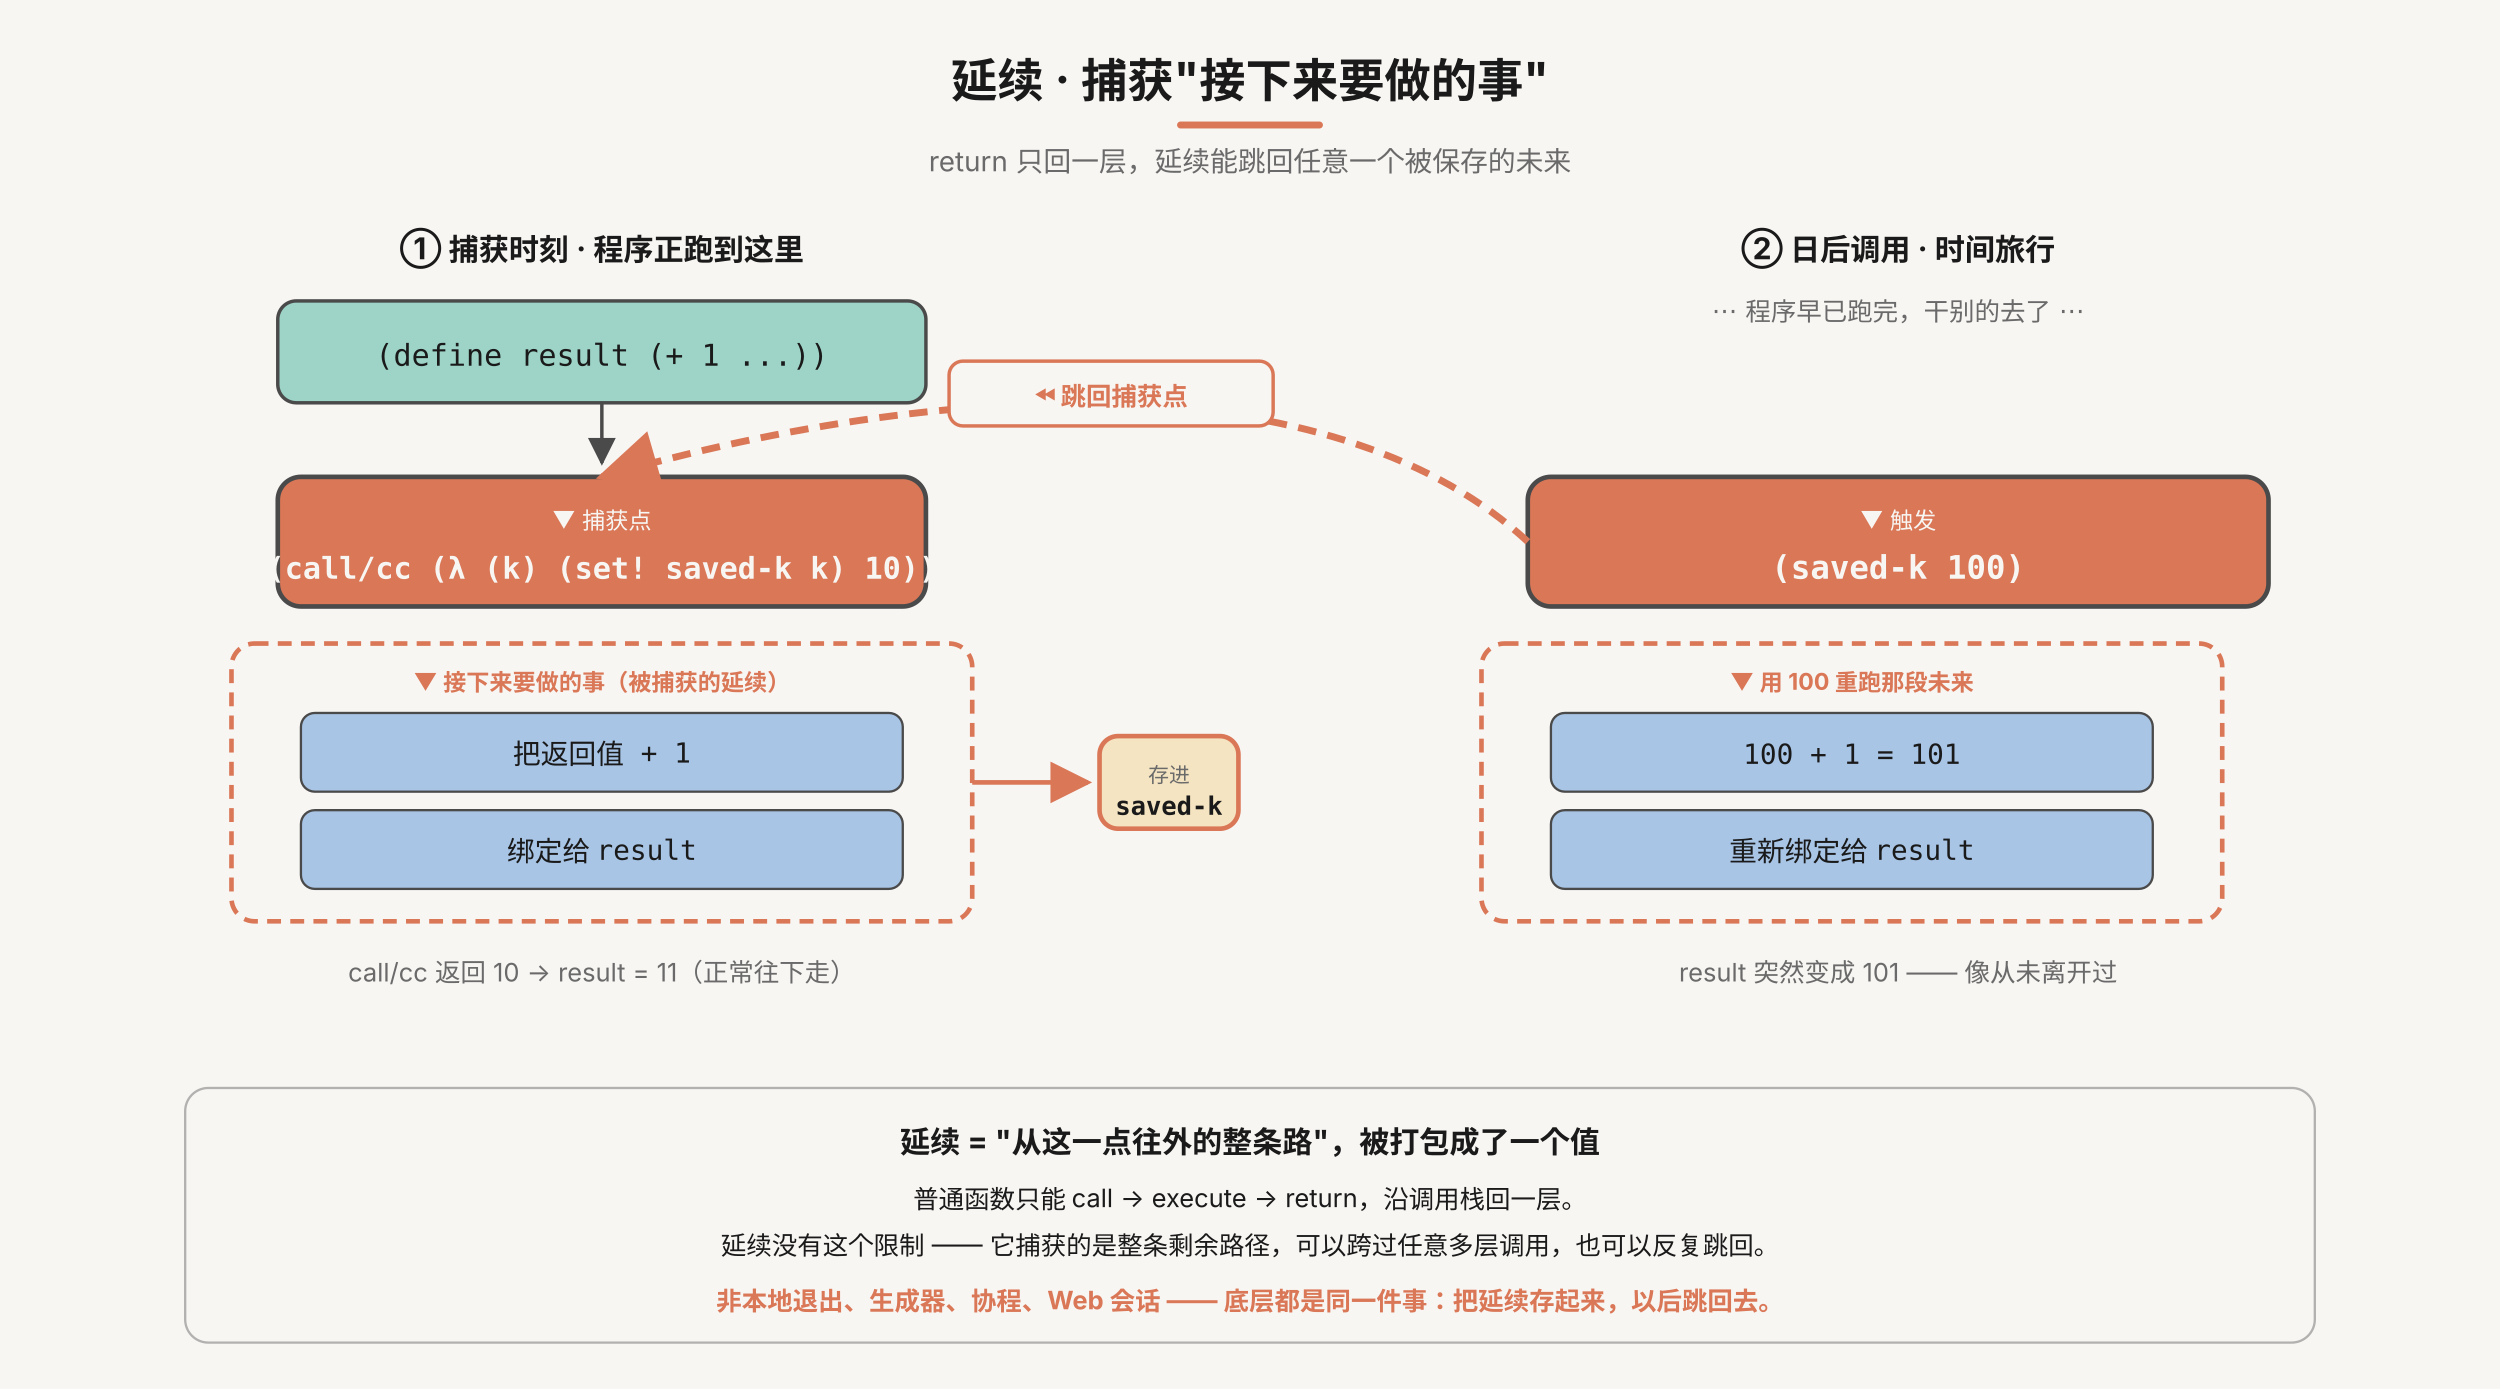
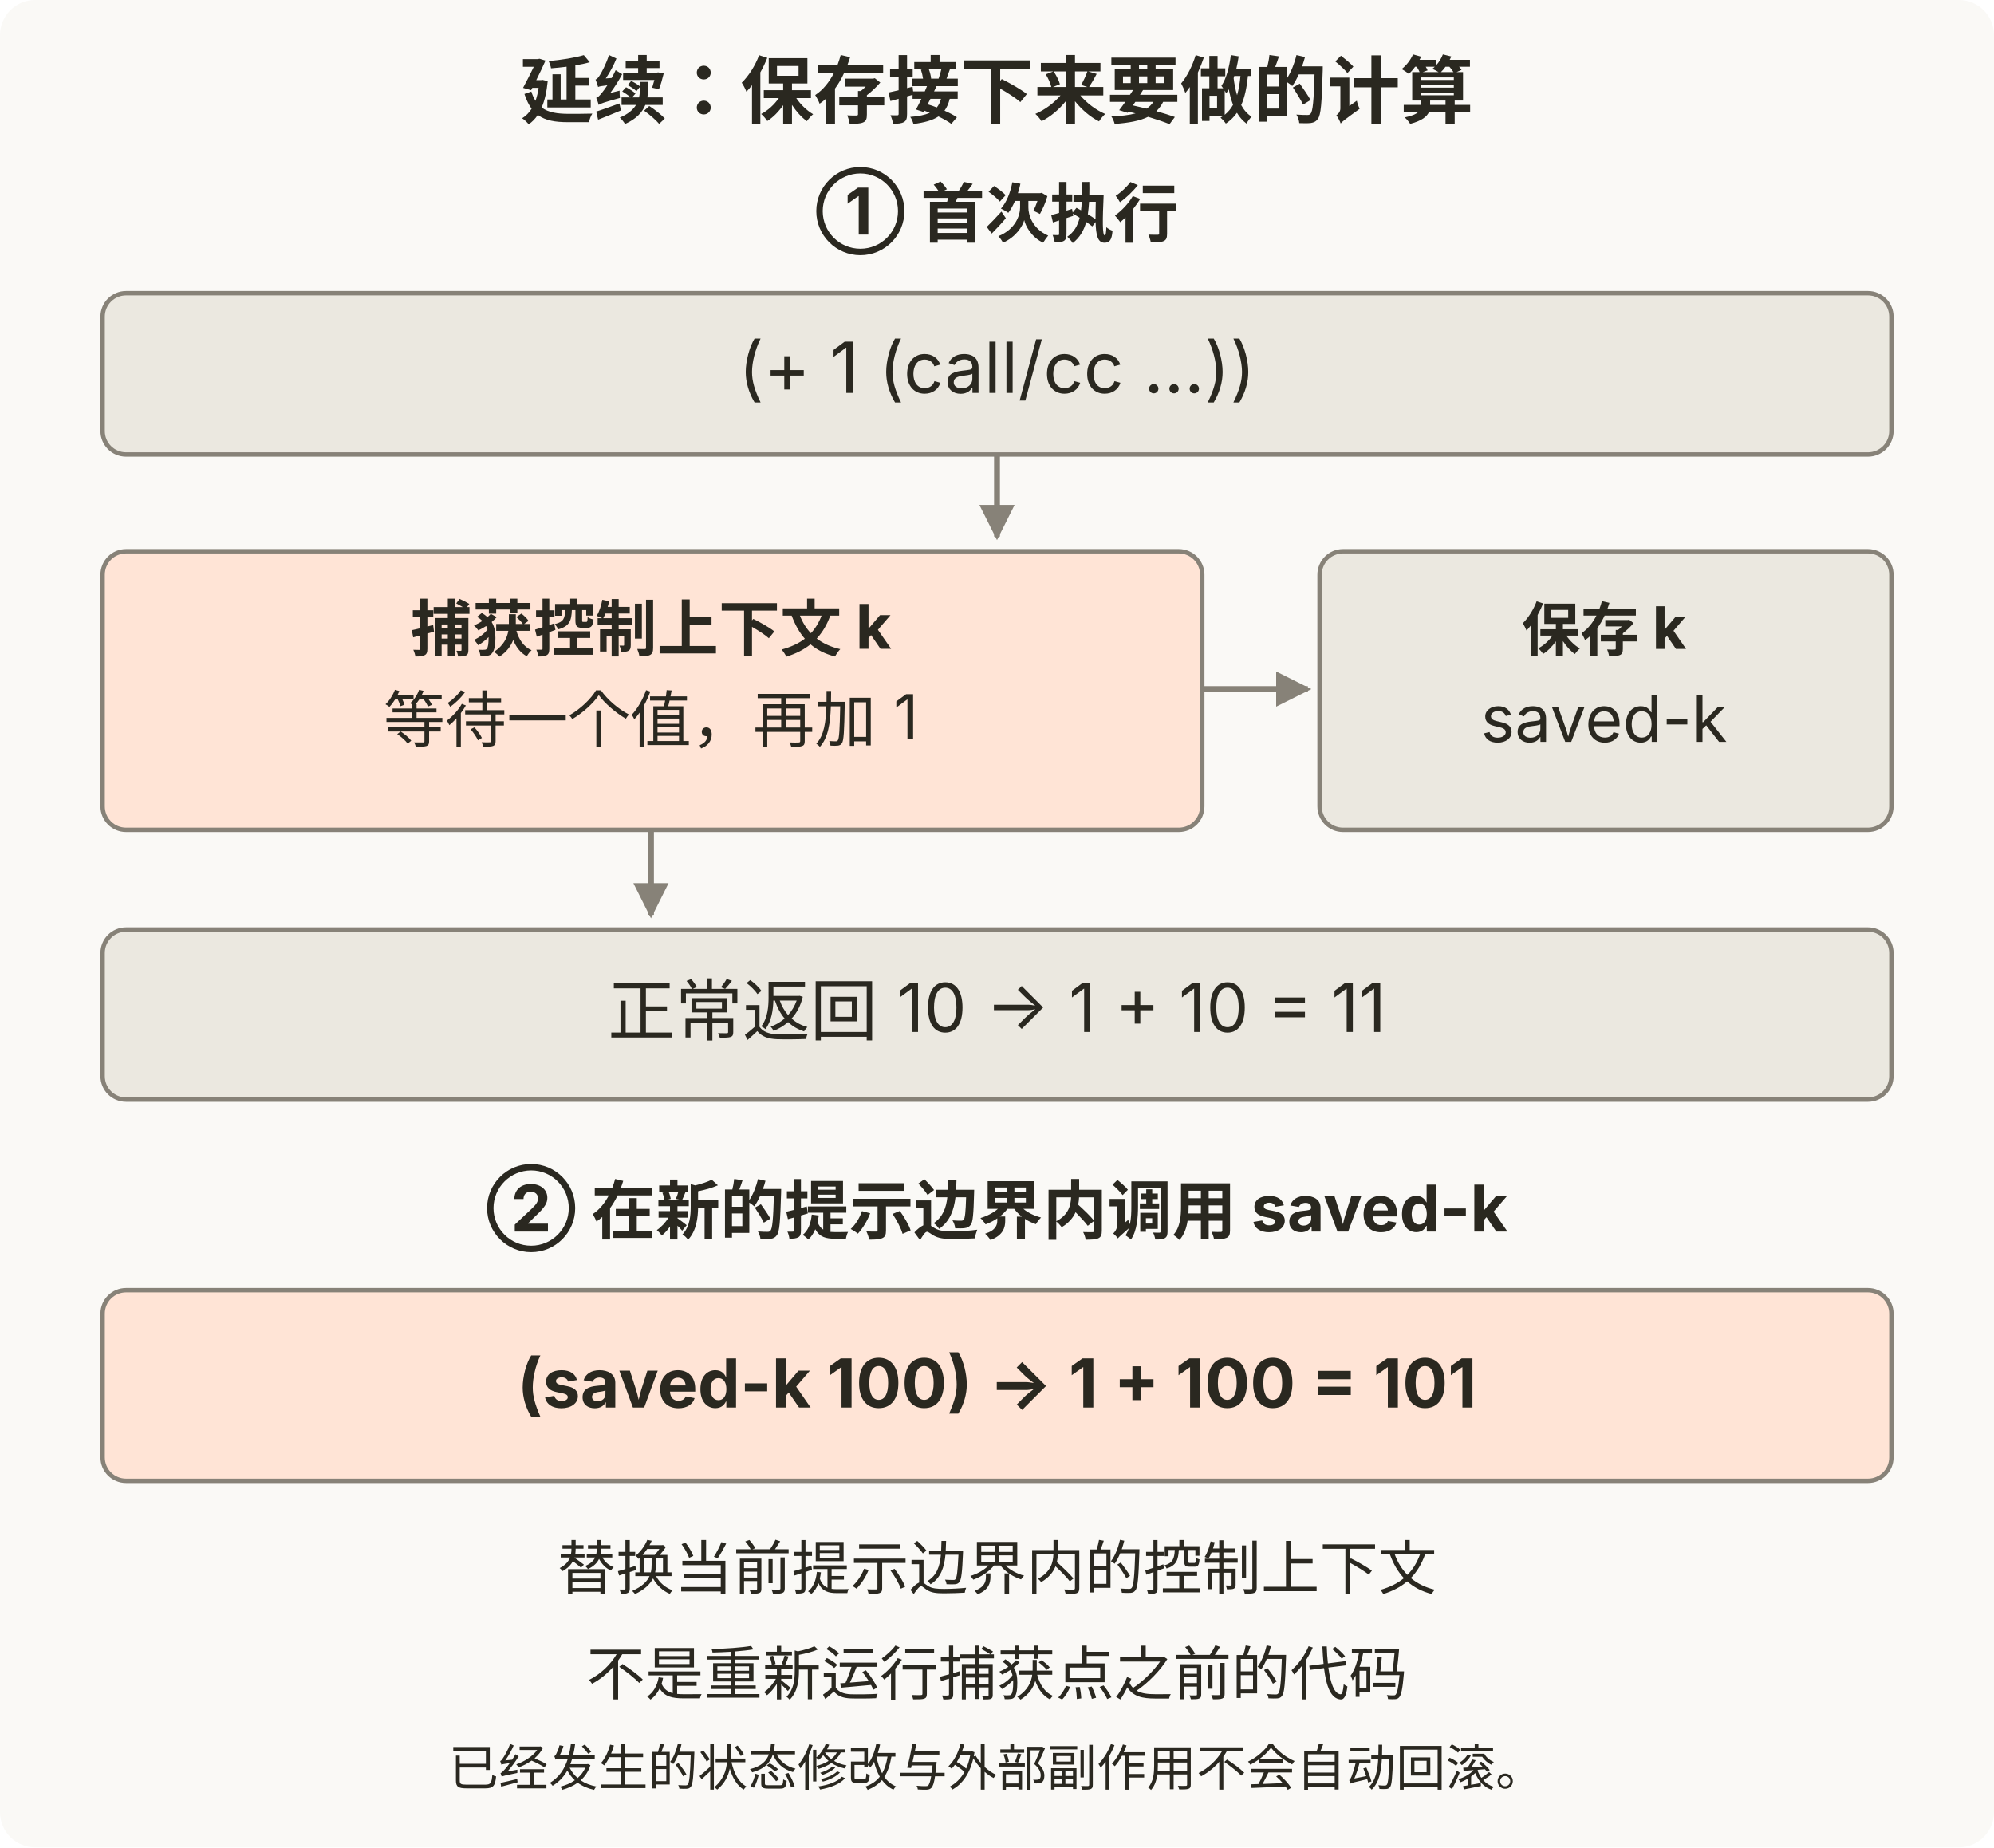
- <svg xmlns="http://www.w3.org/2000/svg" viewBox="0 0 1080 600" font-family="&quot;PingFang SC&quot;, &quot;Microsoft YaHei&quot;, -apple-system, BlinkMacSystemFont, &quot;Segoe UI&quot;, sans-serif">
+ <svg xmlns="http://www.w3.org/2000/svg" viewBox="0 0 680 630" role="img" aria-labelledby="t d">
  <defs>
-     <marker id="arrow" viewBox="0 0 10 10" refX="9" refY="5" markerWidth="8" markerHeight="8" orient="auto">
-       <path d="M0,0 L10,5 L0,10 z" fill="#4a4a4a" />
-     </marker>
-     <marker id="arrow-orange" viewBox="0 0 10 10" refX="9" refY="5" markerWidth="9" markerHeight="9" orient="auto">
-       <path d="M0,0 L10,5 L0,10 z" fill="#d97757" />
-     </marker>
-     <marker id="arrow-orange-start" viewBox="0 0 10 10" refX="1" refY="5" markerWidth="9" markerHeight="9" orient="auto">
-       <path d="M10,0 L0,5 L10,10 z" fill="#d97757" />
+     <marker id="a" viewBox="0 0 10 10" refX="9" refY="5" markerWidth="6" markerHeight="6" orient="auto">
+       <path d="M0 0L10 5L0 10Z" fill="#878278" />
    </marker>
  </defs>
-   <rect x="0" y="0" width="1080" height="600" fill="#f8f6f3" />
-   <text x="540" y="42" text-anchor="middle" font-size="20" font-weight="700" fill="#1a1a1a">延续 · 捕获"接下来要做的事"</text>
-   <line x1="510" y1="54" x2="570" y2="54" stroke="#d97757" stroke-width="3" stroke-linecap="round" />
-   <text x="540" y="74" text-anchor="middle" font-size="12" fill="#6a6a6a">return 只回一层，延续能跳回任意一个被保存的未来</text>
-   <text x="260" y="112" text-anchor="middle" font-size="13" font-weight="700" fill="#1a1a1a">① 捕获时刻 · 程序正跑到这里</text>
-   <g>
-     <rect x="120" y="130" width="280" height="44" rx="8" fill="#9dd4c7" stroke="#4a4a4a" stroke-width="1.5" />
-     <text x="260" y="158" text-anchor="middle" font-size="13" font-family="monospace" fill="#1a1a1a">(define result (+ 1 ...))</text>
-   </g>
-   <line x1="260" y1="174" x2="260" y2="200" stroke="#4a4a4a" stroke-width="1.5" marker-end="url(#arrow)" />
-   <g>
-     <rect x="120" y="206" width="280" height="56" rx="10" fill="#d97757" stroke="#4a4a4a" stroke-width="2" />
-     <text x="260" y="228" text-anchor="middle" font-size="10" fill="#f8f6f3">▼ 捕获点</text>
-     <text x="260" y="250" text-anchor="middle" font-size="13" font-weight="700" font-family="monospace" fill="#f8f6f3">(call/cc (λ (k) (set! saved-k k) 10))</text>
-   </g>
-   <rect x="100" y="278" width="320" height="120" rx="10" fill="none" stroke="#d97757" stroke-width="2" stroke-dasharray="6,4" />
-   <text x="260" y="298" text-anchor="middle" font-size="10" font-weight="700" fill="#d97757">▼ 接下来要做的事（被捕获的延续）</text>
-   <g>
-     <rect x="130" y="308" width="260" height="34" rx="6" fill="#a8c5e6" stroke="#4a4a4a" stroke-width="1" />
-     <text x="260" y="330" text-anchor="middle" font-size="12" font-family="monospace" fill="#1a1a1a">把返回值 + 1</text>
-   </g>
-   <g>
-     <rect x="130" y="350" width="260" height="34" rx="6" fill="#a8c5e6" stroke="#4a4a4a" stroke-width="1" />
-     <text x="260" y="372" text-anchor="middle" font-size="12" font-family="monospace" fill="#1a1a1a">绑定给 result</text>
-   </g>
-   <line x1="420" y1="338" x2="470" y2="338" stroke="#d97757" stroke-width="2" marker-end="url(#arrow-orange)" />
-   <g>
-     <rect x="475" y="318" width="60" height="40" rx="8" fill="#f4e4c1" stroke="#d97757" stroke-width="2" />
-     <text x="505" y="338" text-anchor="middle" font-size="9" fill="#6a6a6a">存进</text>
-     <text x="505" y="352" text-anchor="middle" font-size="11" font-weight="700" font-family="monospace" fill="#1a1a1a">saved-k</text>
-   </g>
-   <text x="260" y="424" text-anchor="middle" font-size="11" fill="#6a6a6a">call/cc 返回 10 → result = 11（正常往下走）</text>
-   <text x="820" y="112" text-anchor="middle" font-size="13" font-weight="700" fill="#1a1a1a">② 日后调用 · 时间旅行</text>
-   <text x="820" y="138" text-anchor="middle" font-size="11" fill="#6a6a6a">⋯ 程序早已跑完，干别的去了 ⋯</text>
-   <g>
-     <rect x="660" y="206" width="320" height="56" rx="10" fill="#d97757" stroke="#4a4a4a" stroke-width="2" />
-     <text x="820" y="228" text-anchor="middle" font-size="10" fill="#f8f6f3">▼ 触发</text>
-     <text x="820" y="250" text-anchor="middle" font-size="14" font-weight="700" font-family="monospace" fill="#f8f6f3">(saved-k 100)</text>
-   </g>
-   <path d="M 660 234 C 580 160, 420 160, 260 206" fill="none" stroke="#d97757" stroke-width="3" stroke-dasharray="8,5" marker-end="url(#arrow-orange)" />
-   <rect x="410" y="156" width="140" height="28" rx="6" fill="#f8f6f3" stroke="#d97757" stroke-width="1.5" />
-   <text x="480" y="175" text-anchor="middle" font-size="11" font-weight="700" fill="#d97757">⏪ 跳回捕获点</text>
-   <rect x="640" y="278" width="320" height="120" rx="10" fill="none" stroke="#d97757" stroke-width="2" stroke-dasharray="6,4" />
-   <text x="800" y="298" text-anchor="middle" font-size="10" font-weight="700" fill="#d97757">▼ 用 100 重跑那段未来</text>
-   <g>
-     <rect x="670" y="308" width="260" height="34" rx="6" fill="#a8c5e6" stroke="#4a4a4a" stroke-width="1" />
-     <text x="800" y="330" text-anchor="middle" font-size="12" font-family="monospace" fill="#1a1a1a">100 + 1 = 101</text>
-   </g>
-   <g>
-     <rect x="670" y="350" width="260" height="34" rx="6" fill="#a8c5e6" stroke="#4a4a4a" stroke-width="1" />
-     <text x="800" y="372" text-anchor="middle" font-size="12" font-family="monospace" fill="#1a1a1a">重新绑定给 result</text>
-   </g>
-   <text x="820" y="424" text-anchor="middle" font-size="11" fill="#6a6a6a">result 突然变成 101 —— 像从未离开过</text>
-   <g>
-     <rect x="80" y="470" width="920" height="110" rx="10" fill="#f8f6f3" stroke="#4a4a4a" stroke-width="1" stroke-opacity="0.4" />
-     <text x="540" y="498" text-anchor="middle" font-size="13" font-weight="700" fill="#1a1a1a">延续 = "从这一点往外的整条路"，被打包成了一个值</text>
-     <text x="540" y="522" text-anchor="middle" font-size="11" fill="#1a1a1a">普通函数只能 call → execute → return，沿调用栈回一层。</text>
-     <text x="540" y="542" text-anchor="middle" font-size="11" fill="#1a1a1a">延续没有这个限制 —— 它捕获的是整条剩余路径，可以跨过任意多层调用，也可以反复跳回。</text>
-     <text x="540" y="566" text-anchor="middle" font-size="11" font-weight="700" fill="#d97757">非本地退出、生成器、协程、Web 会话 —— 底层都是同一件事：把延续存起来，以后跳回去。</text>
+   <rect width="680" height="630" rx="12" fill="#FAF9F6" />
+   <g font-family="Inter, PingFang SC, Microsoft YaHei, system-ui, sans-serif" fill="#2A2820">
+     <text x="340" y="40" text-anchor="middle" font-size="25" font-weight="bold">延续：保存接下来要做的计算</text>
+     <text x="340" y="80" text-anchor="middle" font-size="22" font-weight="bold">① 首次执行</text>
+     <rect x="35" y="100" width="610" height="55" rx="8" fill="#EBE8E0" stroke="#878278" stroke-width="1.5" />
+     <text x="340" y="134" text-anchor="middle" font-size="24">(+ 1 (call/cc ...))</text>
+     <path d="M340 155V183" fill="none" stroke="#878278" stroke-width="2" marker-end="url(#a)" />
+     <rect x="35" y="188" width="375" height="95" rx="8" fill="#FFE4D6" stroke="#878278" stroke-width="1.5" />
+     <text x="222" y="222" text-anchor="middle" font-size="21" font-weight="bold">捕获控制上下文 k</text>
+     <text x="222" y="253" text-anchor="middle" font-size="21">等待一个值，再加 1</text>
+     <path d="M410 235H446" fill="none" stroke="#878278" stroke-width="2" marker-end="url(#a)" />
+     <rect x="450" y="188" width="195" height="95" rx="8" fill="#EBE8E0" stroke="#878278" stroke-width="1.5" />
+     <text x="547" y="222" text-anchor="middle" font-size="20" font-weight="bold">保存 k</text>
+     <text x="547" y="253" text-anchor="middle" font-size="22">saved-k</text>
+     <path d="M222 283V312" fill="none" stroke="#878278" stroke-width="2" marker-end="url(#a)" />
+     <rect x="35" y="317" width="610" height="58" rx="8" fill="#EBE8E0" stroke="#878278" stroke-width="1.5" />
+     <text x="340" y="353" text-anchor="middle" font-size="23">正常返回 10 → 1 + 10 = 11</text>
+     <text x="340" y="420" text-anchor="middle" font-size="22" font-weight="bold">② 在新的提示边界内调用 saved-k</text>
+     <rect x="35" y="440" width="610" height="65" rx="8" fill="#FFE4D6" stroke="#878278" stroke-width="1.5" />
+     <text x="340" y="480" text-anchor="middle" font-size="23" font-weight="bold">(saved-k 100) → 1 + 100 = 101</text>
+     <text x="340" y="542" text-anchor="middle" font-size="20">替换当前提示边界内的控制上下文</text>
+     <text x="340" y="578" text-anchor="middle" font-size="20">不是重新运行捕获点之前的代码</text>
+     <text x="340" y="609" text-anchor="middle" font-size="17">已经发生的状态修改与外部副作用不会自动回滚。</text>
  </g>
</svg>
